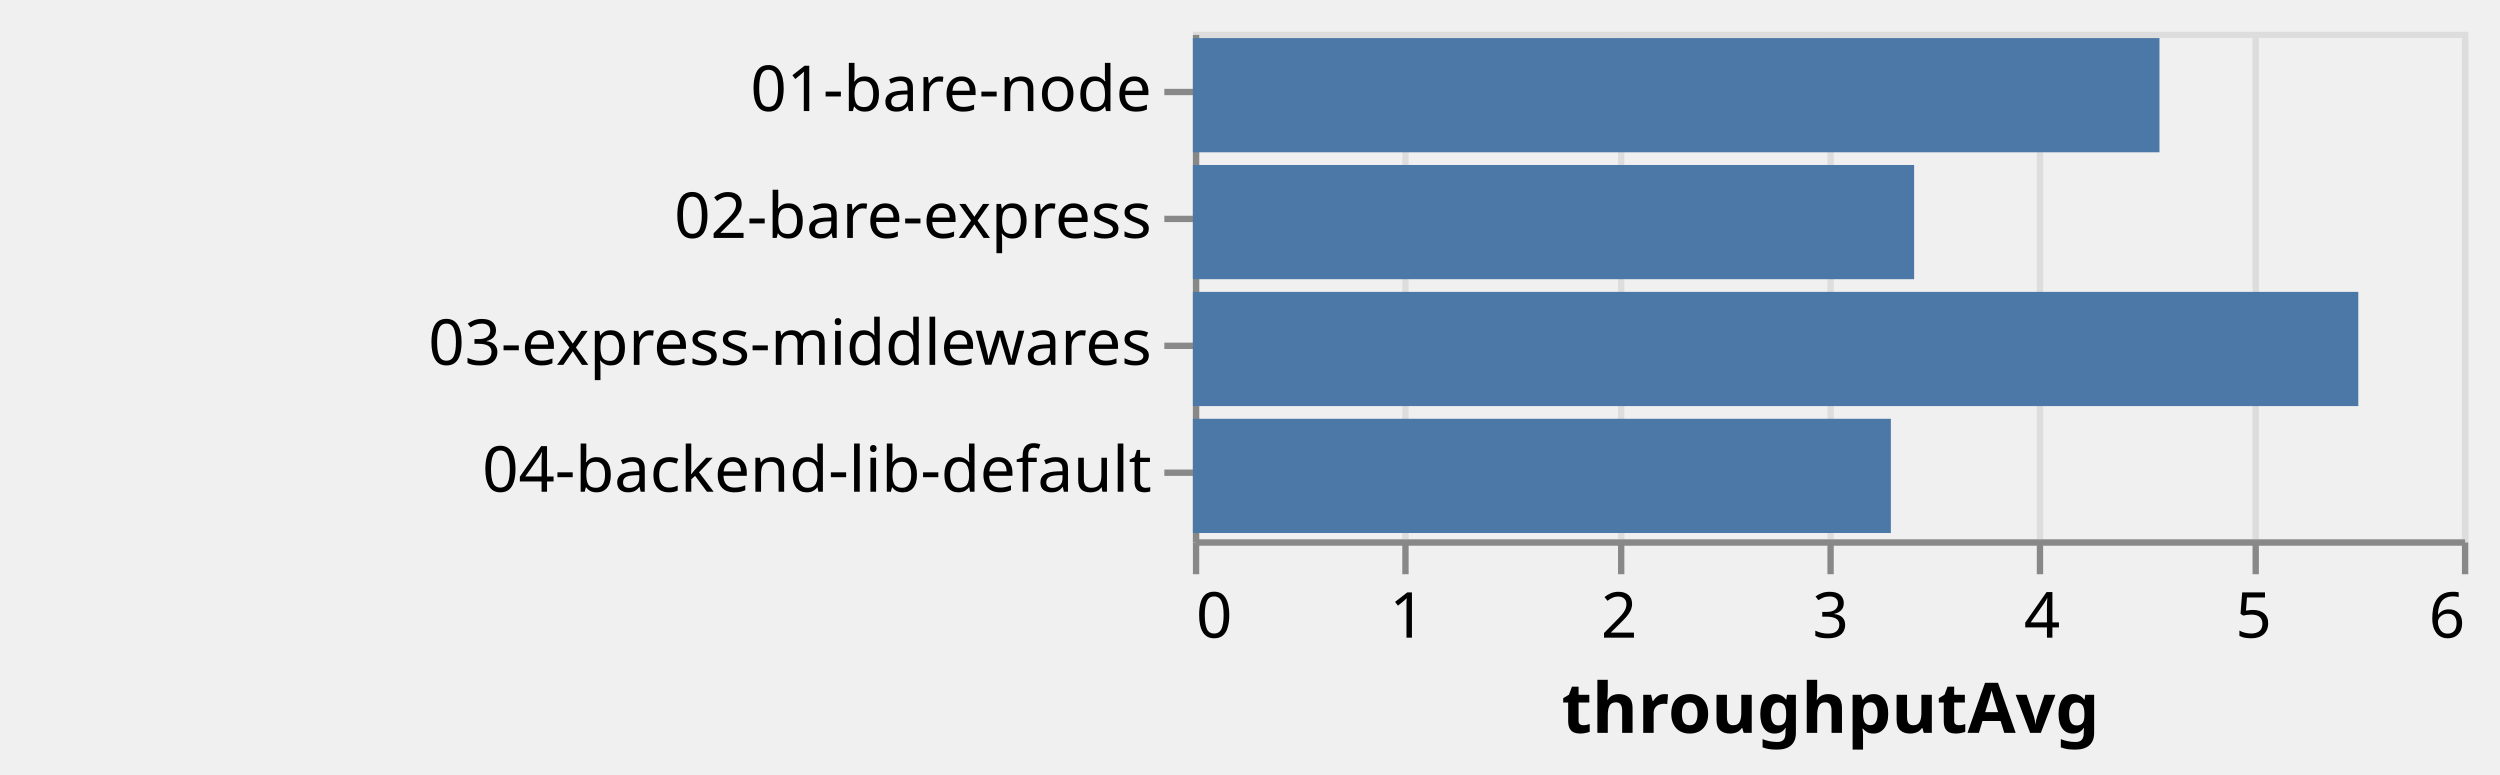
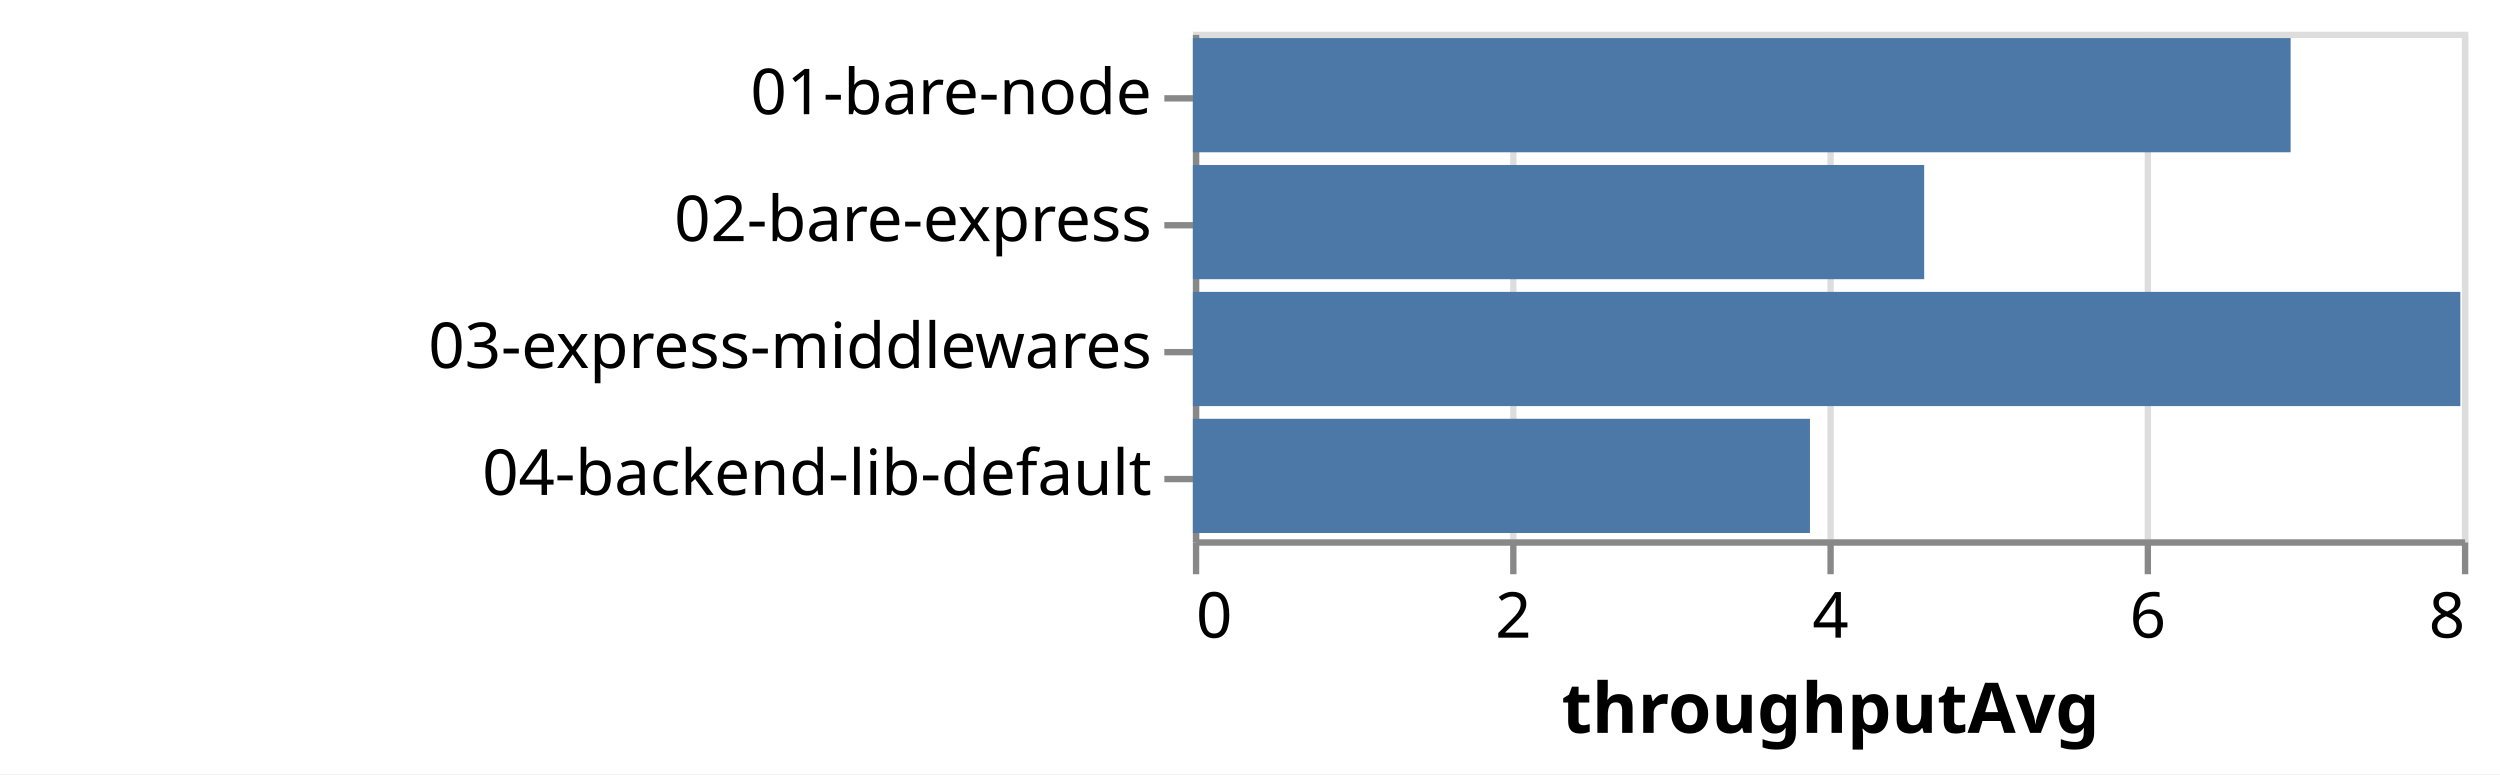
<svg xmlns="http://www.w3.org/2000/svg" class="marks" width="394" height="122" viewBox="0 0 394 122" version="1.1">
+   <rect width="394" height="122" style="fill: white;" />
  <g transform="translate(188,5)">
    <g class="mark-group role-frame root">
      <g transform="translate(0,0)">
        <path class="background" d="M0.5,0.5h200v80h-200Z" style="fill: none; stroke: #ddd;" />
        <g>
          <g class="mark-group role-axis">
            <g transform="translate(0.5,80.5)">
              <path class="background" d="M0,0h0v0h0Z" style="pointer-events: none; fill: none;" />
              <g>
                <g class="mark-rule role-axis-grid" style="pointer-events: none;">
                  <line transform="translate(0,0)" x2="0" y2="-80" style="fill: none; stroke: #ddd; stroke-width: 1; opacity: 1;" />
-                   <line transform="translate(33,0)" x2="0" y2="-80" style="fill: none; stroke: #ddd; stroke-width: 1; opacity: 1;" />
-                   <line transform="translate(67,0)" x2="0" y2="-80" style="fill: none; stroke: #ddd; stroke-width: 1; opacity: 1;" />
+                   <line transform="translate(50,0)" x2="0" y2="-80" style="fill: none; stroke: #ddd; stroke-width: 1; opacity: 1;" />
                  <line transform="translate(100,0)" x2="0" y2="-80" style="fill: none; stroke: #ddd; stroke-width: 1; opacity: 1;" />
-                   <line transform="translate(133,0)" x2="0" y2="-80" style="fill: none; stroke: #ddd; stroke-width: 1; opacity: 1;" />
-                   <line transform="translate(167,0)" x2="0" y2="-80" style="fill: none; stroke: #ddd; stroke-width: 1; opacity: 1;" />
+                   <line transform="translate(150,0)" x2="0" y2="-80" style="fill: none; stroke: #ddd; stroke-width: 1; opacity: 1;" />
                  <line transform="translate(200,0)" x2="0" y2="-80" style="fill: none; stroke: #ddd; stroke-width: 1; opacity: 1;" />
                </g>
              </g>
+               <path class="foreground" d="" style="pointer-events: none; display: none; fill: none;" />
            </g>
          </g>
          <g class="mark-group role-axis">
            <g transform="translate(0.5,80.5)">
              <path class="background" d="M0,0h0v0h0Z" style="pointer-events: none; fill: none;" />
              <g>
                <g class="mark-rule role-axis-tick" style="pointer-events: none;">
                  <line transform="translate(0,0)" x2="0" y2="5" style="fill: none; stroke: #888; stroke-width: 1; opacity: 1;" />
-                   <line transform="translate(33,0)" x2="0" y2="5" style="fill: none; stroke: #888; stroke-width: 1; opacity: 1;" />
-                   <line transform="translate(67,0)" x2="0" y2="5" style="fill: none; stroke: #888; stroke-width: 1; opacity: 1;" />
+                   <line transform="translate(50,0)" x2="0" y2="5" style="fill: none; stroke: #888; stroke-width: 1; opacity: 1;" />
                  <line transform="translate(100,0)" x2="0" y2="5" style="fill: none; stroke: #888; stroke-width: 1; opacity: 1;" />
-                   <line transform="translate(133,0)" x2="0" y2="5" style="fill: none; stroke: #888; stroke-width: 1; opacity: 1;" />
-                   <line transform="translate(167,0)" x2="0" y2="5" style="fill: none; stroke: #888; stroke-width: 1; opacity: 1;" />
+                   <line transform="translate(150,0)" x2="0" y2="5" style="fill: none; stroke: #888; stroke-width: 1; opacity: 1;" />
                  <line transform="translate(200,0)" x2="0" y2="5" style="fill: none; stroke: #888; stroke-width: 1; opacity: 1;" />
                </g>
                <g class="mark-text role-axis-label" style="pointer-events: none;">
                  <text text-anchor="start" transform="translate(0,15)" style="font-family: sans-serif; font-size: 10px; fill: #000; opacity: 1;">0</text>
-                   <text text-anchor="middle" transform="translate(33.33333,15)" style="font-family: sans-serif; font-size: 10px; fill: #000; opacity: 1;">1</text>
-                   <text text-anchor="middle" transform="translate(66.66667,15)" style="font-family: sans-serif; font-size: 10px; fill: #000; opacity: 1;">2</text>
-                   <text text-anchor="middle" transform="translate(100,15)" style="font-family: sans-serif; font-size: 10px; fill: #000; opacity: 1;">3</text>
-                   <text text-anchor="middle" transform="translate(133.3333,15)" style="font-family: sans-serif; font-size: 10px; fill: #000; opacity: 1;">4</text>
-                   <text text-anchor="middle" transform="translate(166.6667,15)" style="font-family: sans-serif; font-size: 10px; fill: #000; opacity: 1;">5</text>
-                   <text text-anchor="end" transform="translate(200,15)" style="font-family: sans-serif; font-size: 10px; fill: #000; opacity: 1;">6</text>
+                   <text text-anchor="middle" transform="translate(50,15)" style="font-family: sans-serif; font-size: 10px; fill: #000; opacity: 1;">2</text>
+                   <text text-anchor="middle" transform="translate(100,15)" style="font-family: sans-serif; font-size: 10px; fill: #000; opacity: 1;">4</text>
+                   <text text-anchor="middle" transform="translate(150,15)" style="font-family: sans-serif; font-size: 10px; fill: #000; opacity: 1;">6</text>
+                   <text text-anchor="end" transform="translate(200,15)" style="font-family: sans-serif; font-size: 10px; fill: #000; opacity: 1;">8</text>
                </g>
                <g class="mark-rule role-axis-domain" style="pointer-events: none;">
                  <line transform="translate(0,0)" x2="200" y2="0" style="fill: none; stroke: #888; stroke-width: 1; opacity: 1;" />
                </g>
                <g class="mark-text role-axis-title" style="pointer-events: none;">
                  <text text-anchor="middle" transform="translate(100,30)" style="font-family: sans-serif; font-size: 11px; font-weight: bold; fill: #000; opacity: 1;">throughputAvg</text>
                </g>
              </g>
+               <path class="foreground" d="" style="pointer-events: none; display: none; fill: none;" />
            </g>
          </g>
          <g class="mark-group role-axis">
            <g transform="translate(0.5,0.5)">
              <path class="background" d="M0,0h0v0h0Z" style="pointer-events: none; fill: none;" />
              <g>
                <g class="mark-rule role-axis-tick" style="pointer-events: none;">
-                   <line transform="translate(0,9)" x2="-5" y2="0" style="fill: none; stroke: #888; stroke-width: 1; opacity: 1;" />
-                   <line transform="translate(0,29)" x2="-5" y2="0" style="fill: none; stroke: #888; stroke-width: 1; opacity: 1;" />
-                   <line transform="translate(0,49)" x2="-5" y2="0" style="fill: none; stroke: #888; stroke-width: 1; opacity: 1;" />
-                   <line transform="translate(0,69)" x2="-5" y2="0" style="fill: none; stroke: #888; stroke-width: 1; opacity: 1;" />
+                   <line transform="translate(0,10)" x2="-5" y2="0" style="fill: none; stroke: #888; stroke-width: 1; opacity: 1;" />
+                   <line transform="translate(0,30)" x2="-5" y2="0" style="fill: none; stroke: #888; stroke-width: 1; opacity: 1;" />
+                   <line transform="translate(0,50)" x2="-5" y2="0" style="fill: none; stroke: #888; stroke-width: 1; opacity: 1;" />
+                   <line transform="translate(0,70)" x2="-5" y2="0" style="fill: none; stroke: #888; stroke-width: 1; opacity: 1;" />
                </g>
                <g class="mark-text role-axis-label" style="pointer-events: none;">
-                   <text text-anchor="end" transform="translate(-7,12)" style="font-family: sans-serif; font-size: 10px; fill: #000; opacity: 1;">01-bare-node</text>
-                   <text text-anchor="end" transform="translate(-7,32)" style="font-family: sans-serif; font-size: 10px; fill: #000; opacity: 1;">02-bare-express</text>
-                   <text text-anchor="end" transform="translate(-7,52)" style="font-family: sans-serif; font-size: 10px; fill: #000; opacity: 1;">03-express-middlewares</text>
-                   <text text-anchor="end" transform="translate(-7,72)" style="font-family: sans-serif; font-size: 10px; fill: #000; opacity: 1;">04-backend-lib-default</text>
+                   <text text-anchor="end" transform="translate(-7,12.5)" style="font-family: sans-serif; font-size: 10px; fill: #000; opacity: 1;">01-bare-node</text>
+                   <text text-anchor="end" transform="translate(-7,32.5)" style="font-family: sans-serif; font-size: 10px; fill: #000; opacity: 1;">02-bare-express</text>
+                   <text text-anchor="end" transform="translate(-7,52.5)" style="font-family: sans-serif; font-size: 10px; fill: #000; opacity: 1;">03-express-middlewares</text>
+                   <text text-anchor="end" transform="translate(-7,72.5)" style="font-family: sans-serif; font-size: 10px; fill: #000; opacity: 1;">04-backend-lib-default</text>
                </g>
                <g class="mark-rule role-axis-domain" style="pointer-events: none;">
                  <line transform="translate(0,0)" x2="0" y2="80" style="fill: none; stroke: #888; stroke-width: 1; opacity: 1;" />
                </g>
              </g>
+               <path class="foreground" d="" style="pointer-events: none; display: none; fill: none;" />
            </g>
          </g>
          <g class="mark-rect role-mark marks">
-             <path d="M0,1h152.333v18h-152.333Z" style="fill: #4c78a8;" />
-             <path d="M0,21h113.667v18h-113.667Z" style="fill: #4c78a8;" />
-             <path d="M0,41h183.667v18h-183.667Z" style="fill: #4c78a8;" />
-             <path d="M0,61h110v18h-110Z" style="fill: #4c78a8;" />
+             <path d="M0,1h173v18h-173Z" style="fill: #4c78a8;" />
+             <path d="M0,21h115.25v18h-115.25Z" style="fill: #4c78a8;" />
+             <path d="M0,41h199.75v18h-199.75Z" style="fill: #4c78a8;" />
+             <path d="M0,61h97.25v18h-97.25Z" style="fill: #4c78a8;" />
          </g>
        </g>
+         <path class="foreground" d="" style="display: none; fill: none;" />
      </g>
    </g>
  </g>
</svg>
